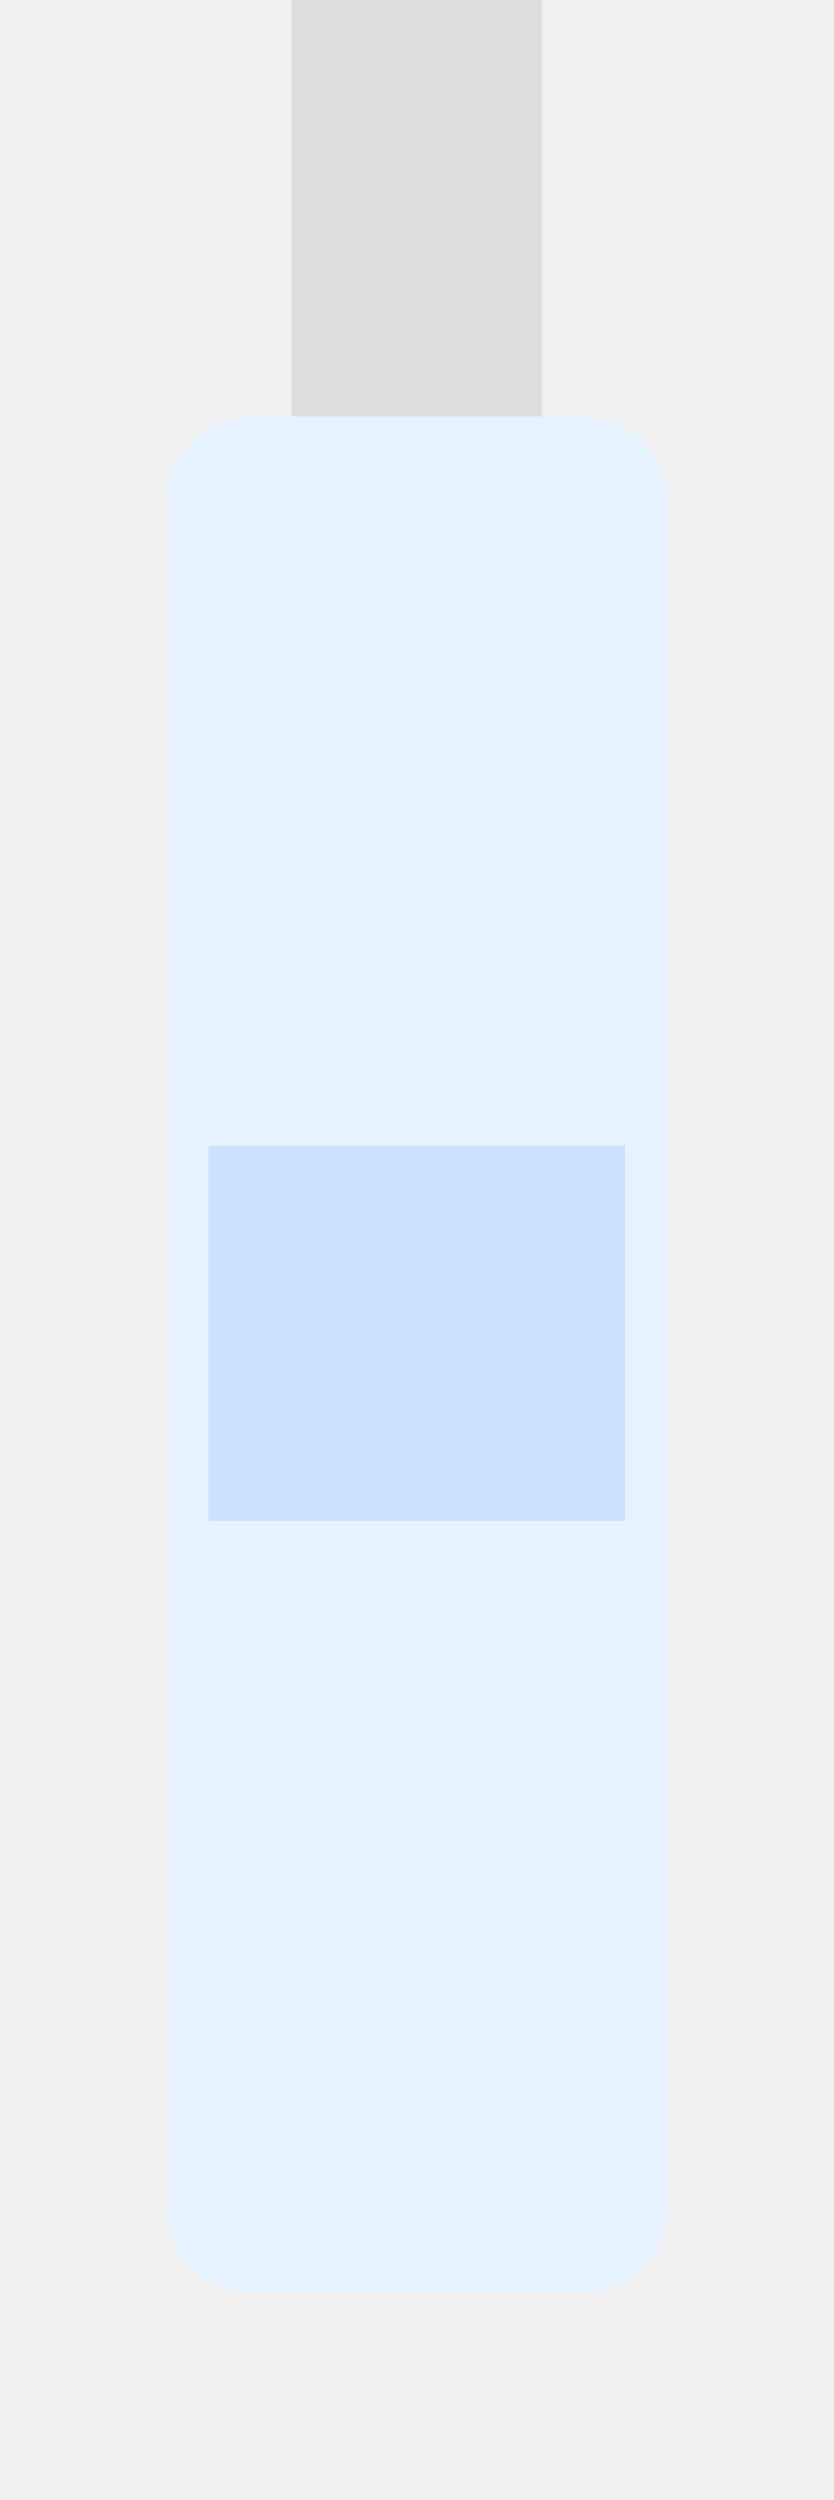
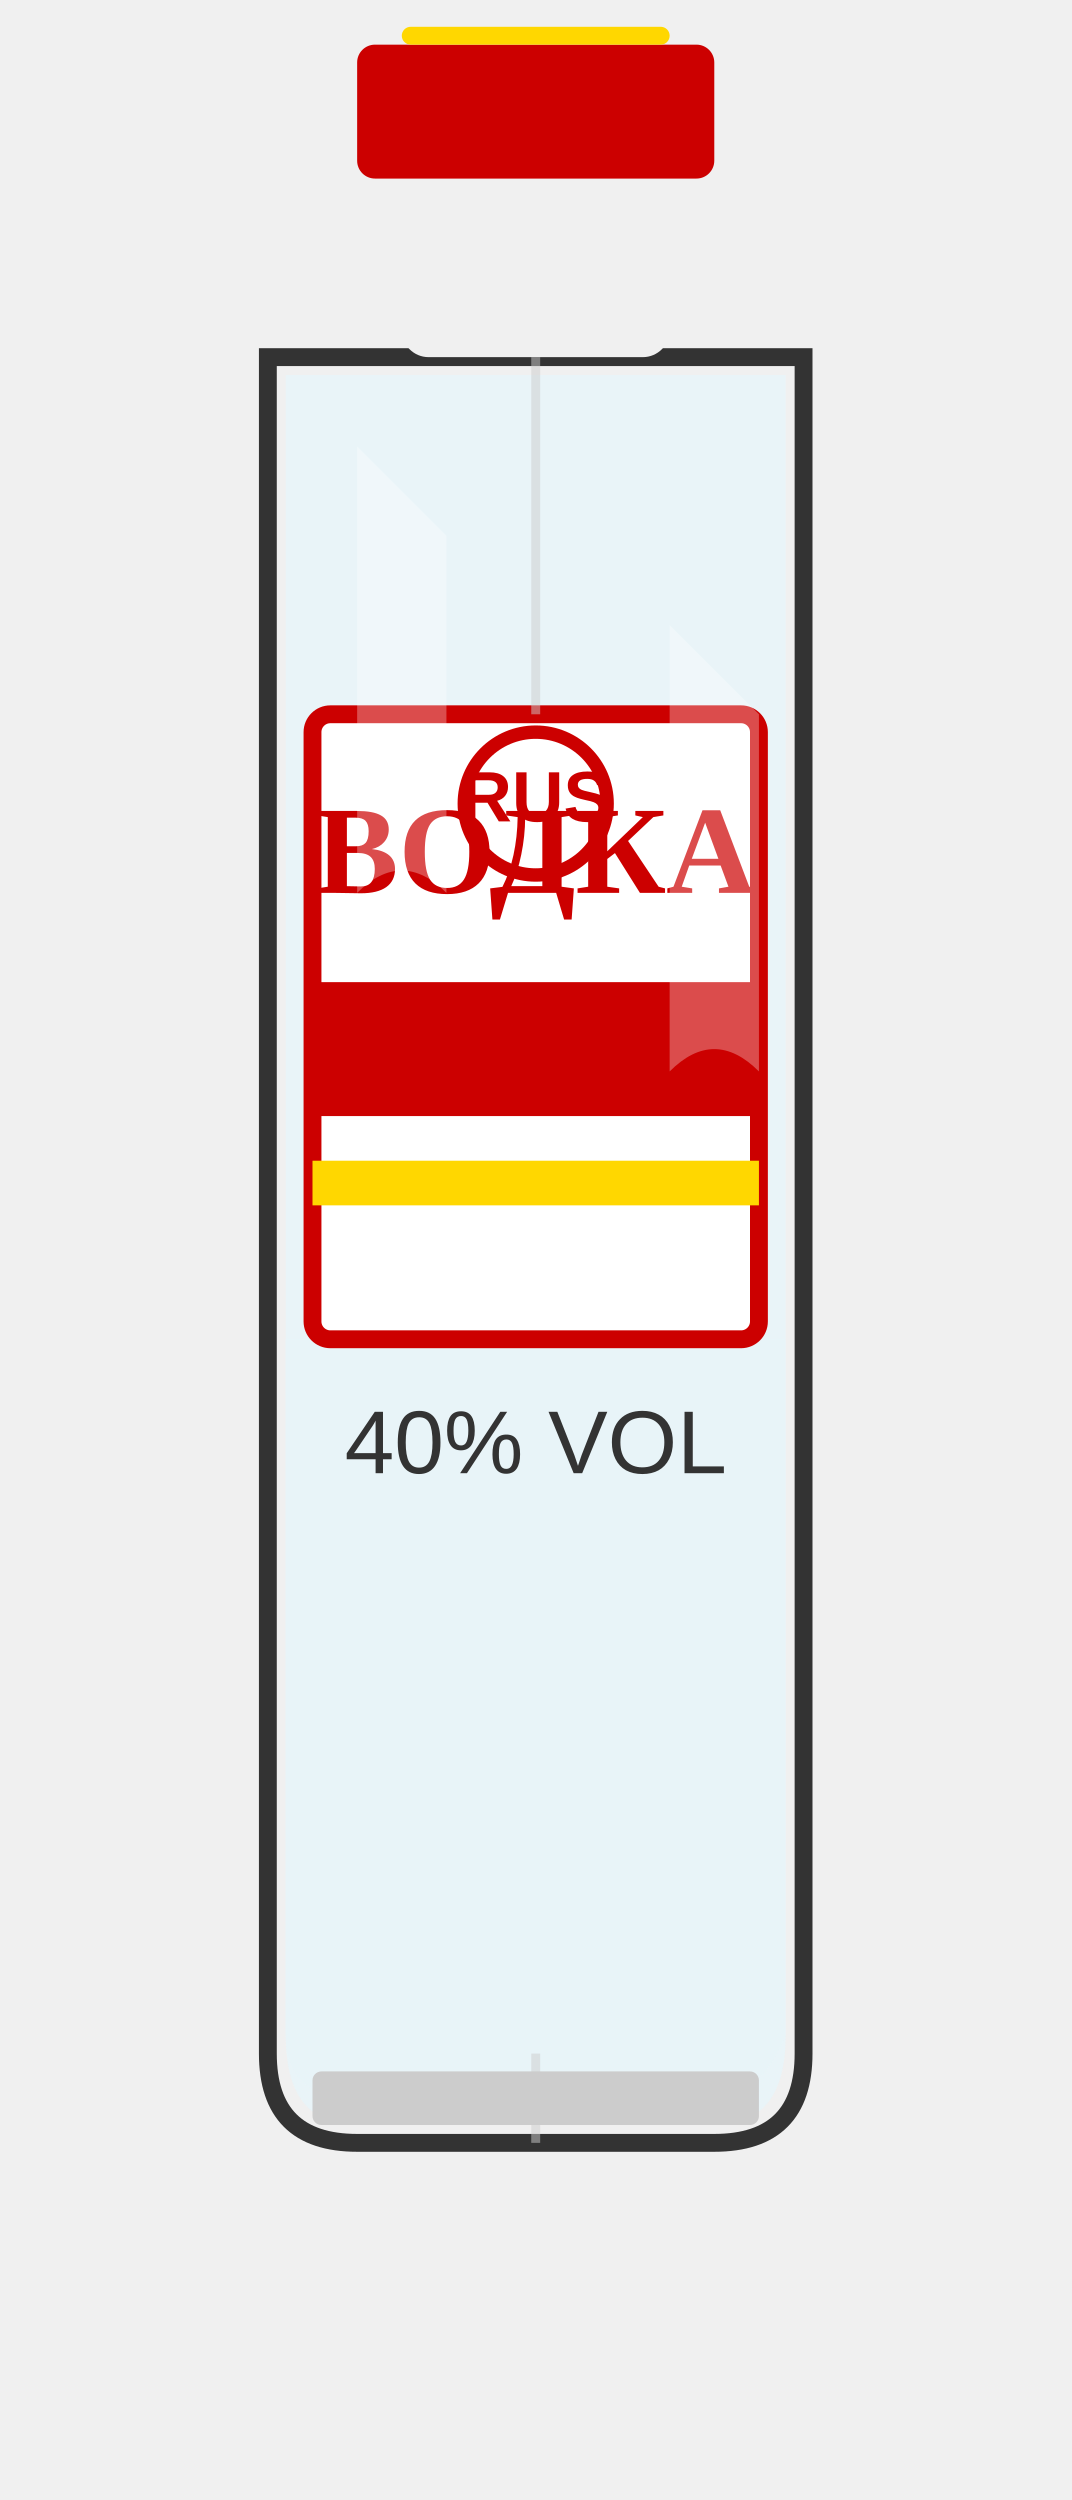
- <svg xmlns="http://www.w3.org/2000/svg" viewBox="0 0 40 120">
-   <rect x="14" y="0" width="12" height="20" fill="#ddd" />
-   <rect x="8" y="20" width="24" height="90" rx="4" fill="#e6f2ff" />
-   <rect x="10" y="55" width="20" height="18" fill="#cce0ff" />
+ <svg xmlns="http://www.w3.org/2000/svg" width="120" height="280" viewBox="0 0 120 280">
+   <style>
+     .bottle { fill: transparent; stroke: #333; stroke-width: 2; }
+     .glass { fill: #e8f4f8; opacity: 0.9; }
+     .label-main { fill: #ffffff; stroke: #c00; stroke-width: 2; }
+     .label-red { fill: #c00; }
+     .label-gold { fill: #ffd700; }
+     .neck { fill: #f0f0f0; }
+     .cap { fill: #c00; }
+     .cap-top { fill: #ffd700; }
+     .liquid { fill: #e8f4f8; opacity: 0.7; }
+     .reflection { fill: #ffffff; opacity: 0.3; }
+   </style>
+   <path class="bottle" d="M 30 40                           L 30 230                           Q 30 240 40 240                           L 80 240                           Q 90 240 90 230                           L 90 40                           Z" />
+   <path class="glass" d="M 32 42                          L 32 228                          Q 32 238 40 238                          L 80 238                          Q 88 238 88 228                          L 88 42                          Z" />
+   <path class="liquid" d="M 32 150                           L 32 228                           Q 32 235 40 235                           L 80 235                           Q 85 235 88 228                           L 88 150                           Z" />
+   <rect class="neck" x="45" y="20" width="30" height="20" rx="3" />
+   <rect class="cap" x="40" y="5" width="40" height="15" rx="2" />
+   <rect class="cap-top" x="45" y="3" width="30" height="2" rx="1" />
+   <rect class="label-main" x="35" y="80" width="50" height="70" rx="2" />
+   <rect class="label-red" x="35" y="110" width="50" height="15" />
+   <rect class="label-gold" x="35" y="130" width="50" height="5" />
+   <text x="60" y="100" text-anchor="middle" font-family="'Times New Roman', serif" font-size="14" font-weight="bold" fill="#c00">ВОДКА</text>
+   <text x="60" y="145" text-anchor="middle" font-family="Arial, sans-serif" font-size="12" font-weight="bold" fill="#fff">0.5 Л</text>
+   <text x="60" y="165" text-anchor="middle" font-family="Arial, sans-serif" font-size="10" fill="#333">40% VOL</text>
+   <rect x="35" y="232" width="50" height="6" fill="#ccc" rx="1" />
+   <path class="reflection" d="M 40 50                               L 40 100                               Q 45 95 50 100                               L 50 60                               Z" />
+   <path class="reflection" d="M 75 70                               L 75 120                               Q 80 115 85 120                               L 85 80                               Z" />
+   <line x1="60" y1="40" x2="60" y2="80" stroke="#ccc" stroke-width="1" stroke-opacity="0.5" />
+   <line x1="60" y1="230" x2="60" y2="240" stroke="#ccc" stroke-width="1" stroke-opacity="0.5" />
+   <circle cx="60" cy="90" r="8" fill="none" stroke="#c00" stroke-width="1.5" />
+   <text x="60" y="92" text-anchor="middle" font-family="Arial, sans-serif" font-size="8" font-weight="bold" fill="#c00">RUS</text>
</svg>
